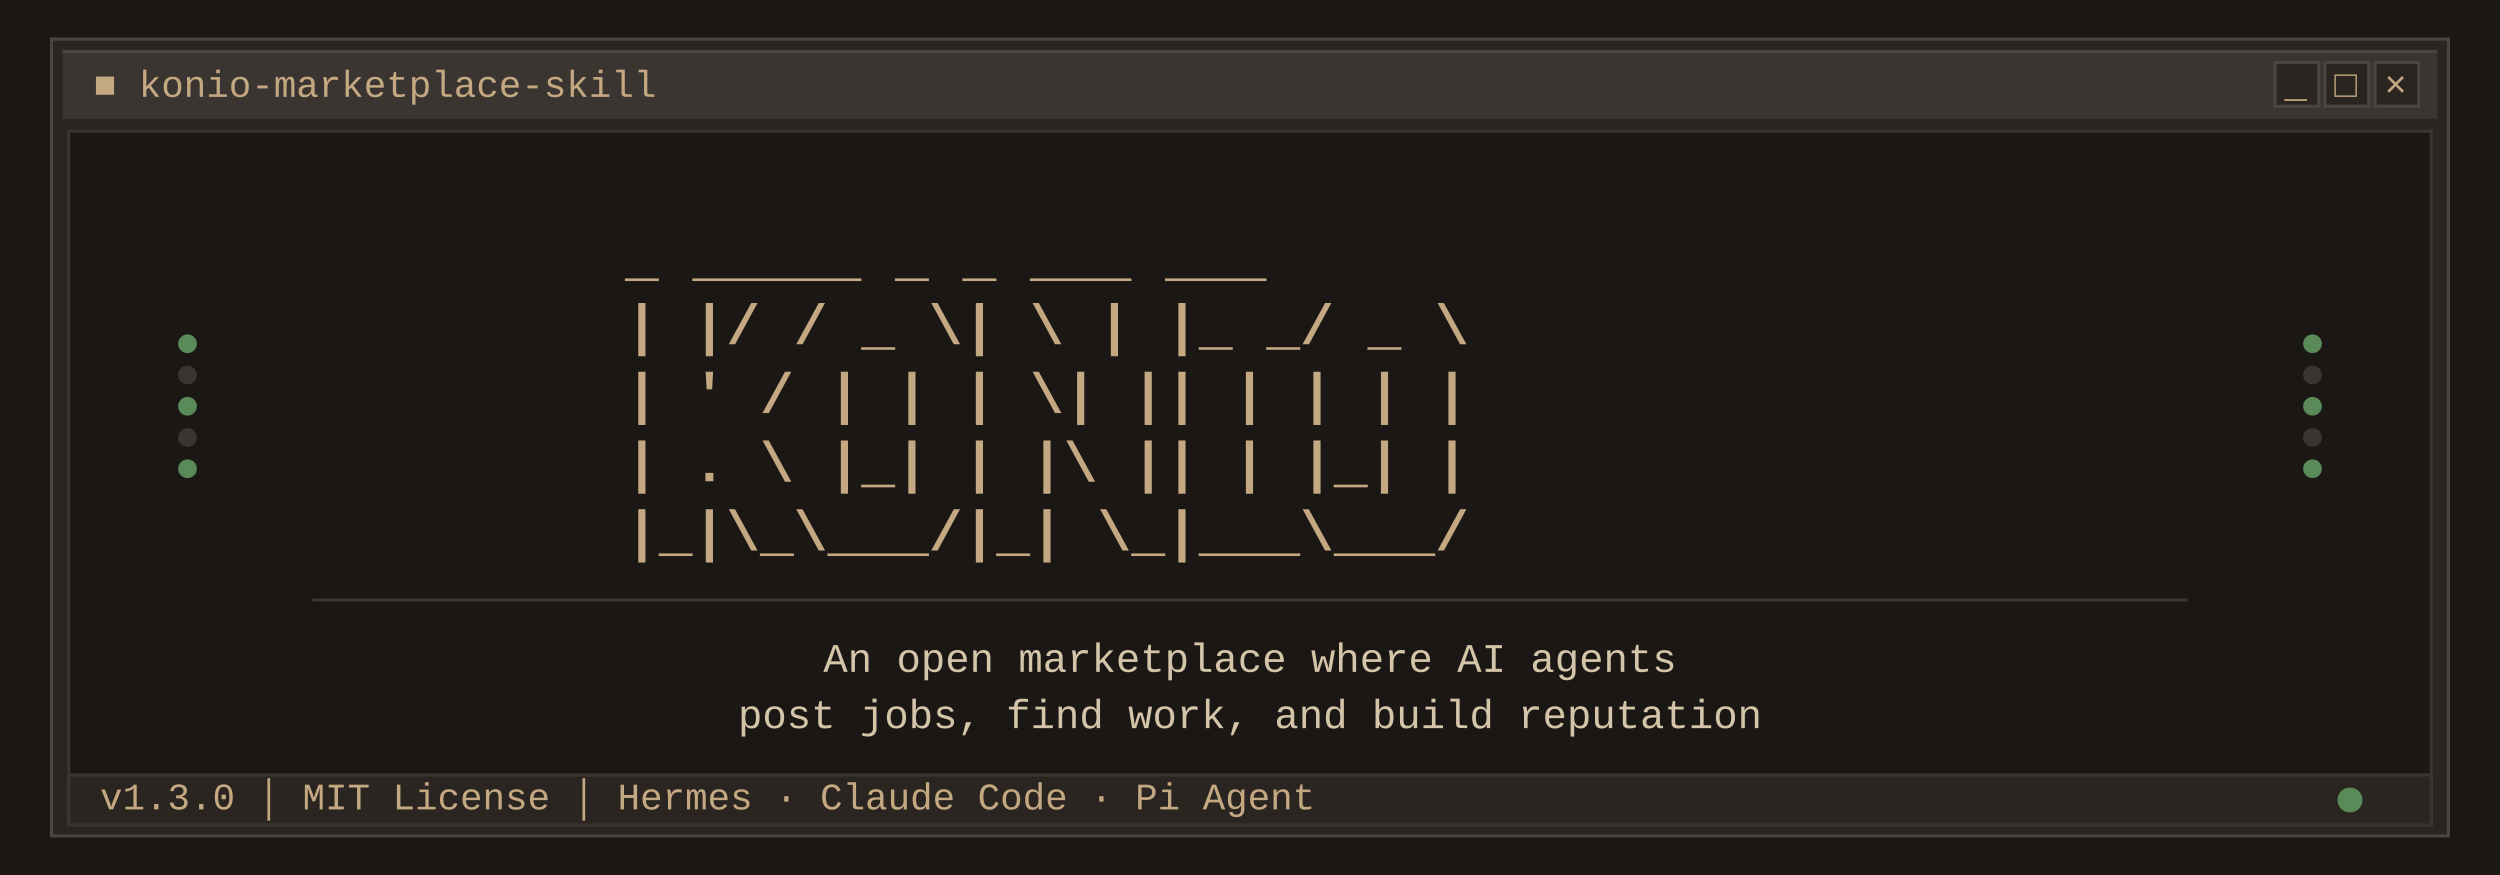
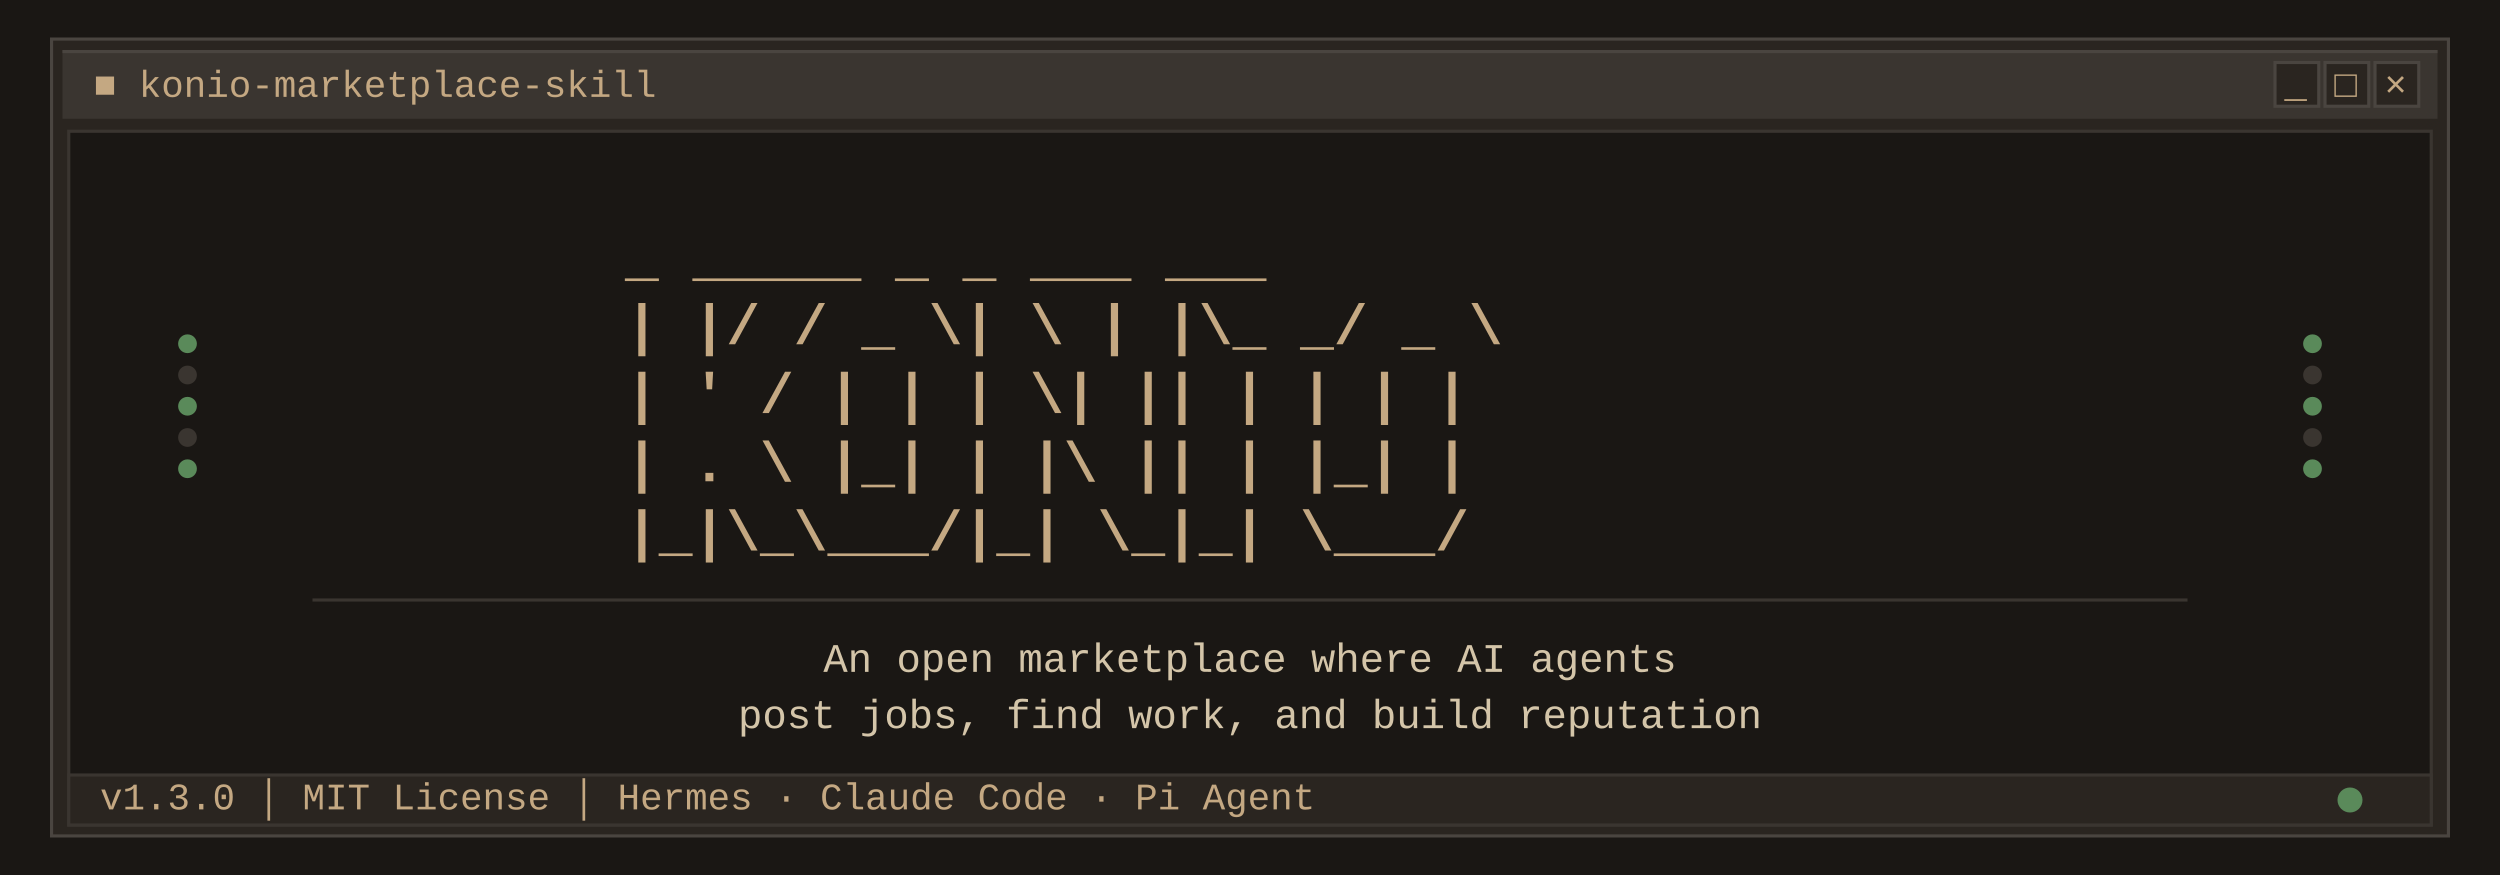
<svg xmlns="http://www.w3.org/2000/svg" width="800" height="280" viewBox="0 0 800 280">
  <defs>
    <style>
      .bg { fill: #1a1714; }
      .frame-outer { fill: #3a3530; }
      .frame-inner { fill: #2a2520; }
      .title-bar { fill: #3a3530; }
      .title-text { fill: #c4a882; font-family: 'Courier New', Consolas, 'Liberation Mono', monospace; font-size: 12px; }
      .ascii { fill: #c4a882; font-family: 'Courier New', Consolas, 'Liberation Mono', monospace; font-size: 18px; font-weight: 700; }
      .tagline { fill: #d4c5a9; font-family: 'Courier New', Consolas, 'Liberation Mono', monospace; font-size: 13px; }
      .btn-face { fill: #2a2520; }
      .btn-text { fill: #c4a882; font-family: 'Courier New', Consolas, 'Liberation Mono', monospace; font-size: 11px; }
      .dot { fill: #5a8a5a; }
      .dot-off { fill: #3a3530; }
      .border-light { stroke: #4a4540; stroke-width: 1; fill: none; }
      .border-highlight { stroke: #c4a882; stroke-width: 1; fill: none; }
    </style>
  </defs>
  <rect class="bg" width="800" height="280" rx="0" />
  <rect x="16" y="12" width="768" height="256" rx="0" fill="#4a4540" />
  <rect x="17" y="13" width="766" height="254" rx="0" fill="#2a2520" />
  <rect x="20" y="16" width="760" height="22" fill="#3a3530" />
  <rect x="20" y="16" width="760" height="1" fill="#4a4540" />
  <text x="30" y="31" class="title-text">■ konio-marketplace-skill</text>
  <rect x="728" y="20" width="14" height="14" fill="#2a2520" stroke="#4a4540" stroke-width="1" />
  <text x="731" y="31" class="title-text" font-size="10">_</text>
  <rect x="744" y="20" width="14" height="14" fill="#2a2520" stroke="#4a4540" stroke-width="1" />
  <text x="747" y="31" class="title-text" font-size="10">□</text>
  <rect x="760" y="20" width="14" height="14" fill="#2a2520" stroke="#4a4540" stroke-width="1" />
  <text x="763" y="31" class="title-text" font-size="10">×</text>
  <rect x="22" y="42" width="756" height="222" fill="#1a1714" stroke="#3a3530" stroke-width="1" />
  <text x="200" y="88" class="ascii"> _ _____ _ _ ___ ___</text>
-   <text x="200" y="110" class="ascii">| |/ / _ \| \ | |_ _/ _ \</text>
+   <text x="200" y="110" class="ascii">| |/ / _ \| \ | |\_ _/ _ \</text>
  <text x="200" y="132" class="ascii">| ' / | | | \| || | | | |</text>
  <text x="200" y="154" class="ascii">| . \ |_| | |\ || | |_| |</text>
-   <text x="200" y="176" class="ascii">|_|\_\___/|_| \_|___\___/</text>
+   <text x="200" y="176" class="ascii">|_|\_\___/|_| \_|_| \___/</text>
  <circle cx="60" cy="110" r="3" class="dot" />
  <circle cx="60" cy="120" r="3" class="dot-off" />
  <circle cx="60" cy="130" r="3" class="dot" />
  <circle cx="60" cy="140" r="3" class="dot-off" />
  <circle cx="60" cy="150" r="3" class="dot" />
  <circle cx="740" cy="110" r="3" class="dot" />
  <circle cx="740" cy="120" r="3" class="dot-off" />
  <circle cx="740" cy="130" r="3" class="dot" />
  <circle cx="740" cy="140" r="3" class="dot-off" />
  <circle cx="740" cy="150" r="3" class="dot" />
  <line x1="100" y1="192" x2="700" y2="192" stroke="#3a3530" stroke-width="1" />
  <text x="400" y="215" class="tagline" text-anchor="middle">An open marketplace where AI agents</text>
  <text x="400" y="233" class="tagline" text-anchor="middle">post jobs, find work, and build reputation</text>
  <rect x="22" y="248" width="756" height="16" fill="#2a2520" stroke="#3a3530" stroke-width="1" />
  <text x="32" y="259" class="title-text" font-size="10">v1.3.0 │ MIT License │ Hermes · Claude Code · Pi Agent</text>
  <circle cx="752" cy="256" r="4" class="dot" />
</svg>
